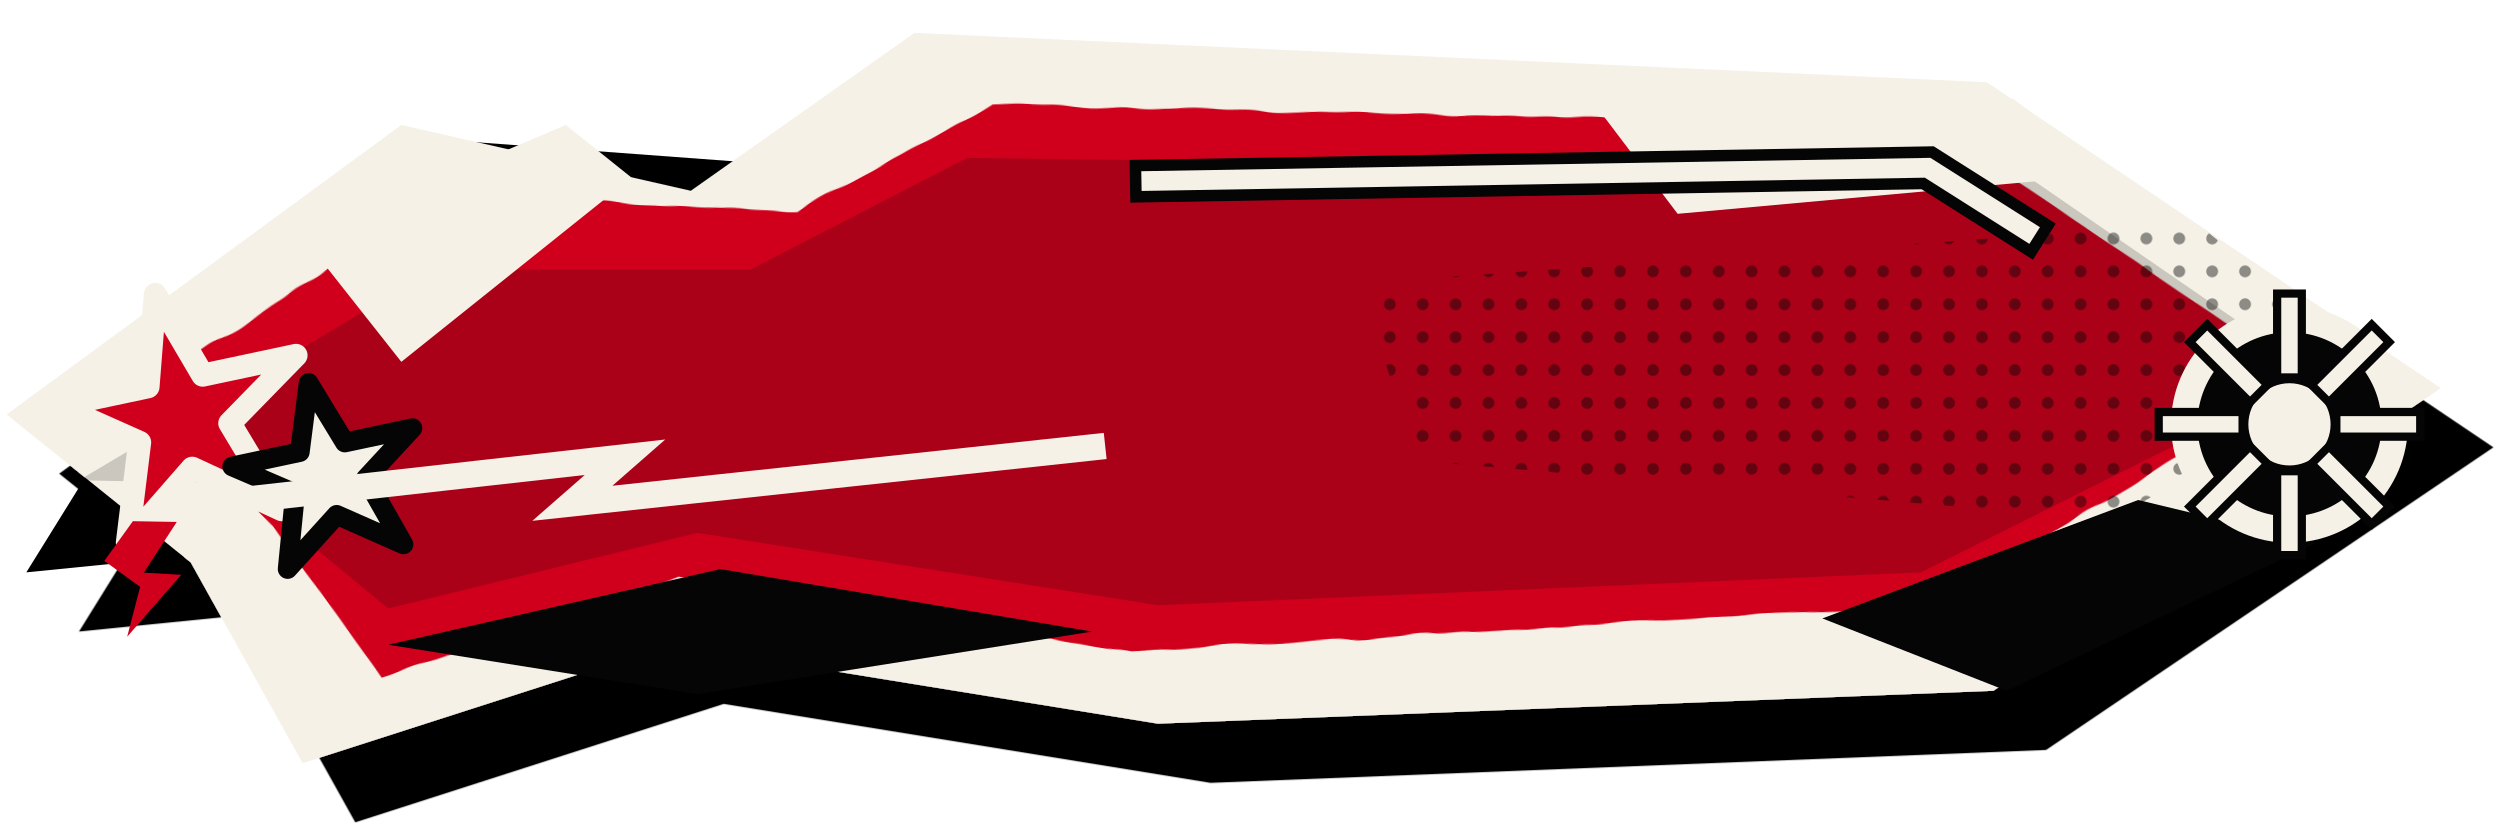
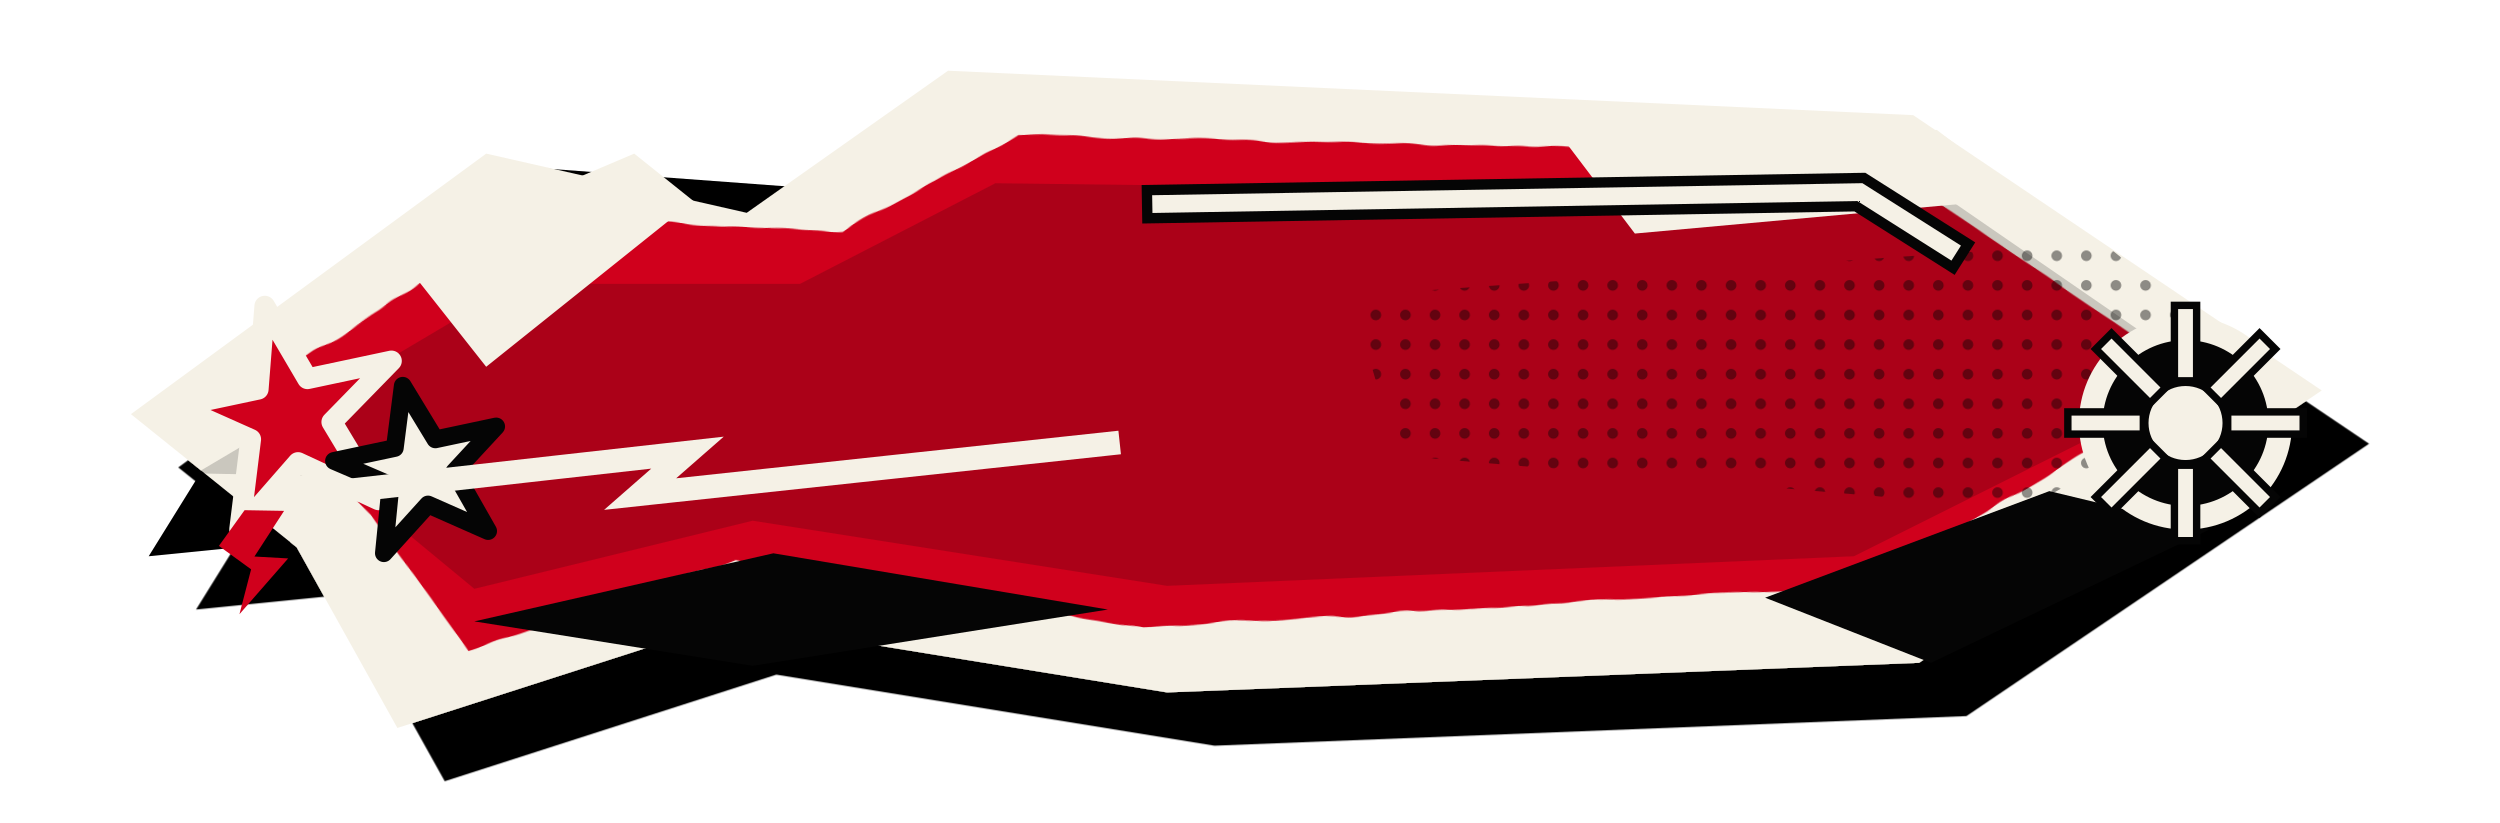
<svg xmlns="http://www.w3.org/2000/svg" viewBox="0 0 760 250" role="img" aria-label="PERSON5 command hero card background">
  <defs>
    <pattern id="dots" width="10" height="10" patternUnits="userSpaceOnUse">
      <circle cx="2.5" cy="2.5" r="1.8" fill="#050505" opacity=".45" />
    </pattern>
    <filter id="rough" x="-8%" y="-8%" width="116%" height="116%">
      <feTurbulence type="fractalNoise" baseFrequency=".055" numOctaves="2" seed="7" />
      <feDisplacementMap in="SourceGraphic" scale="2.5" />
    </filter>
    <filter id="hardShadow" x="-18%" y="-18%" width="136%" height="136%">
      <feDropShadow dx="16" dy="18" stdDeviation="0" flood-color="#050505" flood-opacity="1" />
    </filter>
  </defs>
-   <g filter="url(#hardShadow)">
-     <path d="M44 116 128 42 236 50 280 18 602 30 706 118 615 194 355 214 208 190 108 220 68 168 8 174Z" fill="#050505" />
-     <path d="M2 126 122 38 210 58 278 10 604 25 742 118 606 210 352 220 204 196 92 232 58 171Z" fill="#f5f1e6" />
-     <path d="M42 119 136 59 242 64 302 32 588 38 700 114 590 184 344 198 206 175 116 206 83 160Z" fill="#d0001c" filter="url(#rough)" />
+   <g transform="translate(38 12.5) scale(.9)">
+     <g filter="url(#hardShadow)">
+       <path d="M44 116 128 42 236 50 280 18 602 30 706 118 615 194 355 214 208 190 108 220 68 168 8 174Z" fill="#050505" />
+       <path d="M2 126 122 38 210 58 278 10 604 25 742 118 606 210 352 220 204 196 92 232 58 171Z" fill="#f5f1e6" />
+       <path d="M42 119 136 59 242 64 302 32 588 38 700 114 590 184 344 198 206 175 116 206 83 160Z" fill="#d0001c" filter="url(#rough)" />
+     </g>
+     <path d="M24 146 132 82 228 82 294 48 614 52 704 114 584 174 352 184 212 162 118 185 72 147Z" fill="#050505" opacity=".18" />
+     <path d="M414 86 668 68 722 112 642 158 430 140Z" fill="url(#dots)" opacity=".95" />
+     <path d="M92 72 172 38 192 54 122 110Z" fill="#f5f1e6" />
+     <path d="M485 32 612 30 642 53 510 65Z" fill="#f5f1e6" />
+     <path d="M118 196 219 173 332 192 212 211Z" fill="#050505" />
+     <path d="M554 188 650 152 704 165 610 210Z" fill="#050505" />
+     <g transform="translate(12 97) rotate(-12)">
+       <path d="M36 0 45 27 74 27 50 43 60 72 36 54 12 72 22 43 0 27 28 27Z" fill="#d0001c" stroke="#f5f1e6" stroke-width="7" stroke-linejoin="round" />
+       <path d="M76 36 83 56 104 56 87 68 94 90 76 77 58 90 65 68 48 56 69 56Z" fill="#f5f1e6" stroke="#050505" stroke-width="6" stroke-linejoin="round" />
+       <path d="M4 76 15 66 28 69 15 82 26 85 6 100 13 86Z" fill="#d0001c" />
+     </g>
+     <g transform="translate(660 93)">
+       <circle cx="36" cy="36" r="32" fill="#050505" stroke="#f5f1e6" stroke-width="8" />
+       <circle cx="36" cy="36" r="16" fill="#f5f1e6" stroke="#050505" stroke-width="7" />
+       <path d="M36 0v18M36 54v18M0 36h18M54 36h18M11 11l13 13M48 48l13 13M61 11 48 24M24 48 11 61" stroke="#050505" stroke-width="10" stroke-linecap="square" />
+       <path d="M36 0v18M36 54v18M0 36h18M54 36h18M11 11l13 13M48 48l13 13M61 11 48 24M24 48 11 61" stroke="#f5f1e6" stroke-width="5" stroke-linecap="square" />
+     </g>
+     <path d="M74 152 190 139 174 153 332 136" fill="none" stroke="#f5f1e6" stroke-width="8" stroke-linecap="square" />
+     <path d="M350 55 586 51 616 70" fill="none" stroke="#050505" stroke-width="13" stroke-linecap="square" />
+     <path d="M350 55 586 51 616 70" fill="none" stroke="#f5f1e6" stroke-width="6" stroke-linecap="square" />
  </g>
-   <path d="M24 146 132 82 228 82 294 48 614 52 704 114 584 174 352 184 212 162 118 185 72 147Z" fill="#050505" opacity=".18" />
-   <path d="M414 86 668 68 722 112 642 158 430 140Z" fill="url(#dots)" opacity=".95" />
-   <path d="M92 72 172 38 192 54 122 110Z" fill="#f5f1e6" />
-   <path d="M485 32 612 30 642 53 510 65Z" fill="#f5f1e6" />
-   <path d="M118 196 219 173 332 192 212 211Z" fill="#050505" />
-   <path d="M554 188 650 152 704 165 610 210Z" fill="#050505" />
-   <g transform="translate(12 97) rotate(-12)">
-     <path d="M36 0 45 27 74 27 50 43 60 72 36 54 12 72 22 43 0 27 28 27Z" fill="#d0001c" stroke="#f5f1e6" stroke-width="7" stroke-linejoin="round" />
-     <path d="M76 36 83 56 104 56 87 68 94 90 76 77 58 90 65 68 48 56 69 56Z" fill="#f5f1e6" stroke="#050505" stroke-width="6" stroke-linejoin="round" />
-     <path d="M4 76 15 66 28 69 15 82 26 85 6 100 13 86Z" fill="#d0001c" />
-   </g>
-   <g transform="translate(660 93)">
-     <circle cx="36" cy="36" r="32" fill="#050505" stroke="#f5f1e6" stroke-width="8" />
-     <circle cx="36" cy="36" r="16" fill="#f5f1e6" stroke="#050505" stroke-width="7" />
-     <path d="M36 0v18M36 54v18M0 36h18M54 36h18M11 11l13 13M48 48l13 13M61 11 48 24M24 48 11 61" stroke="#050505" stroke-width="10" stroke-linecap="square" />
-     <path d="M36 0v18M36 54v18M0 36h18M54 36h18M11 11l13 13M48 48l13 13M61 11 48 24M24 48 11 61" stroke="#f5f1e6" stroke-width="5" stroke-linecap="square" />
-   </g>
-   <path d="M74 152 190 139 174 153 332 136" fill="none" stroke="#f5f1e6" stroke-width="8" stroke-linecap="square" />
-   <path d="M350 55 586 51 616 70" fill="none" stroke="#050505" stroke-width="13" stroke-linecap="square" />
-   <path d="M350 55 586 51 616 70" fill="none" stroke="#f5f1e6" stroke-width="6" stroke-linecap="square" />
</svg>
